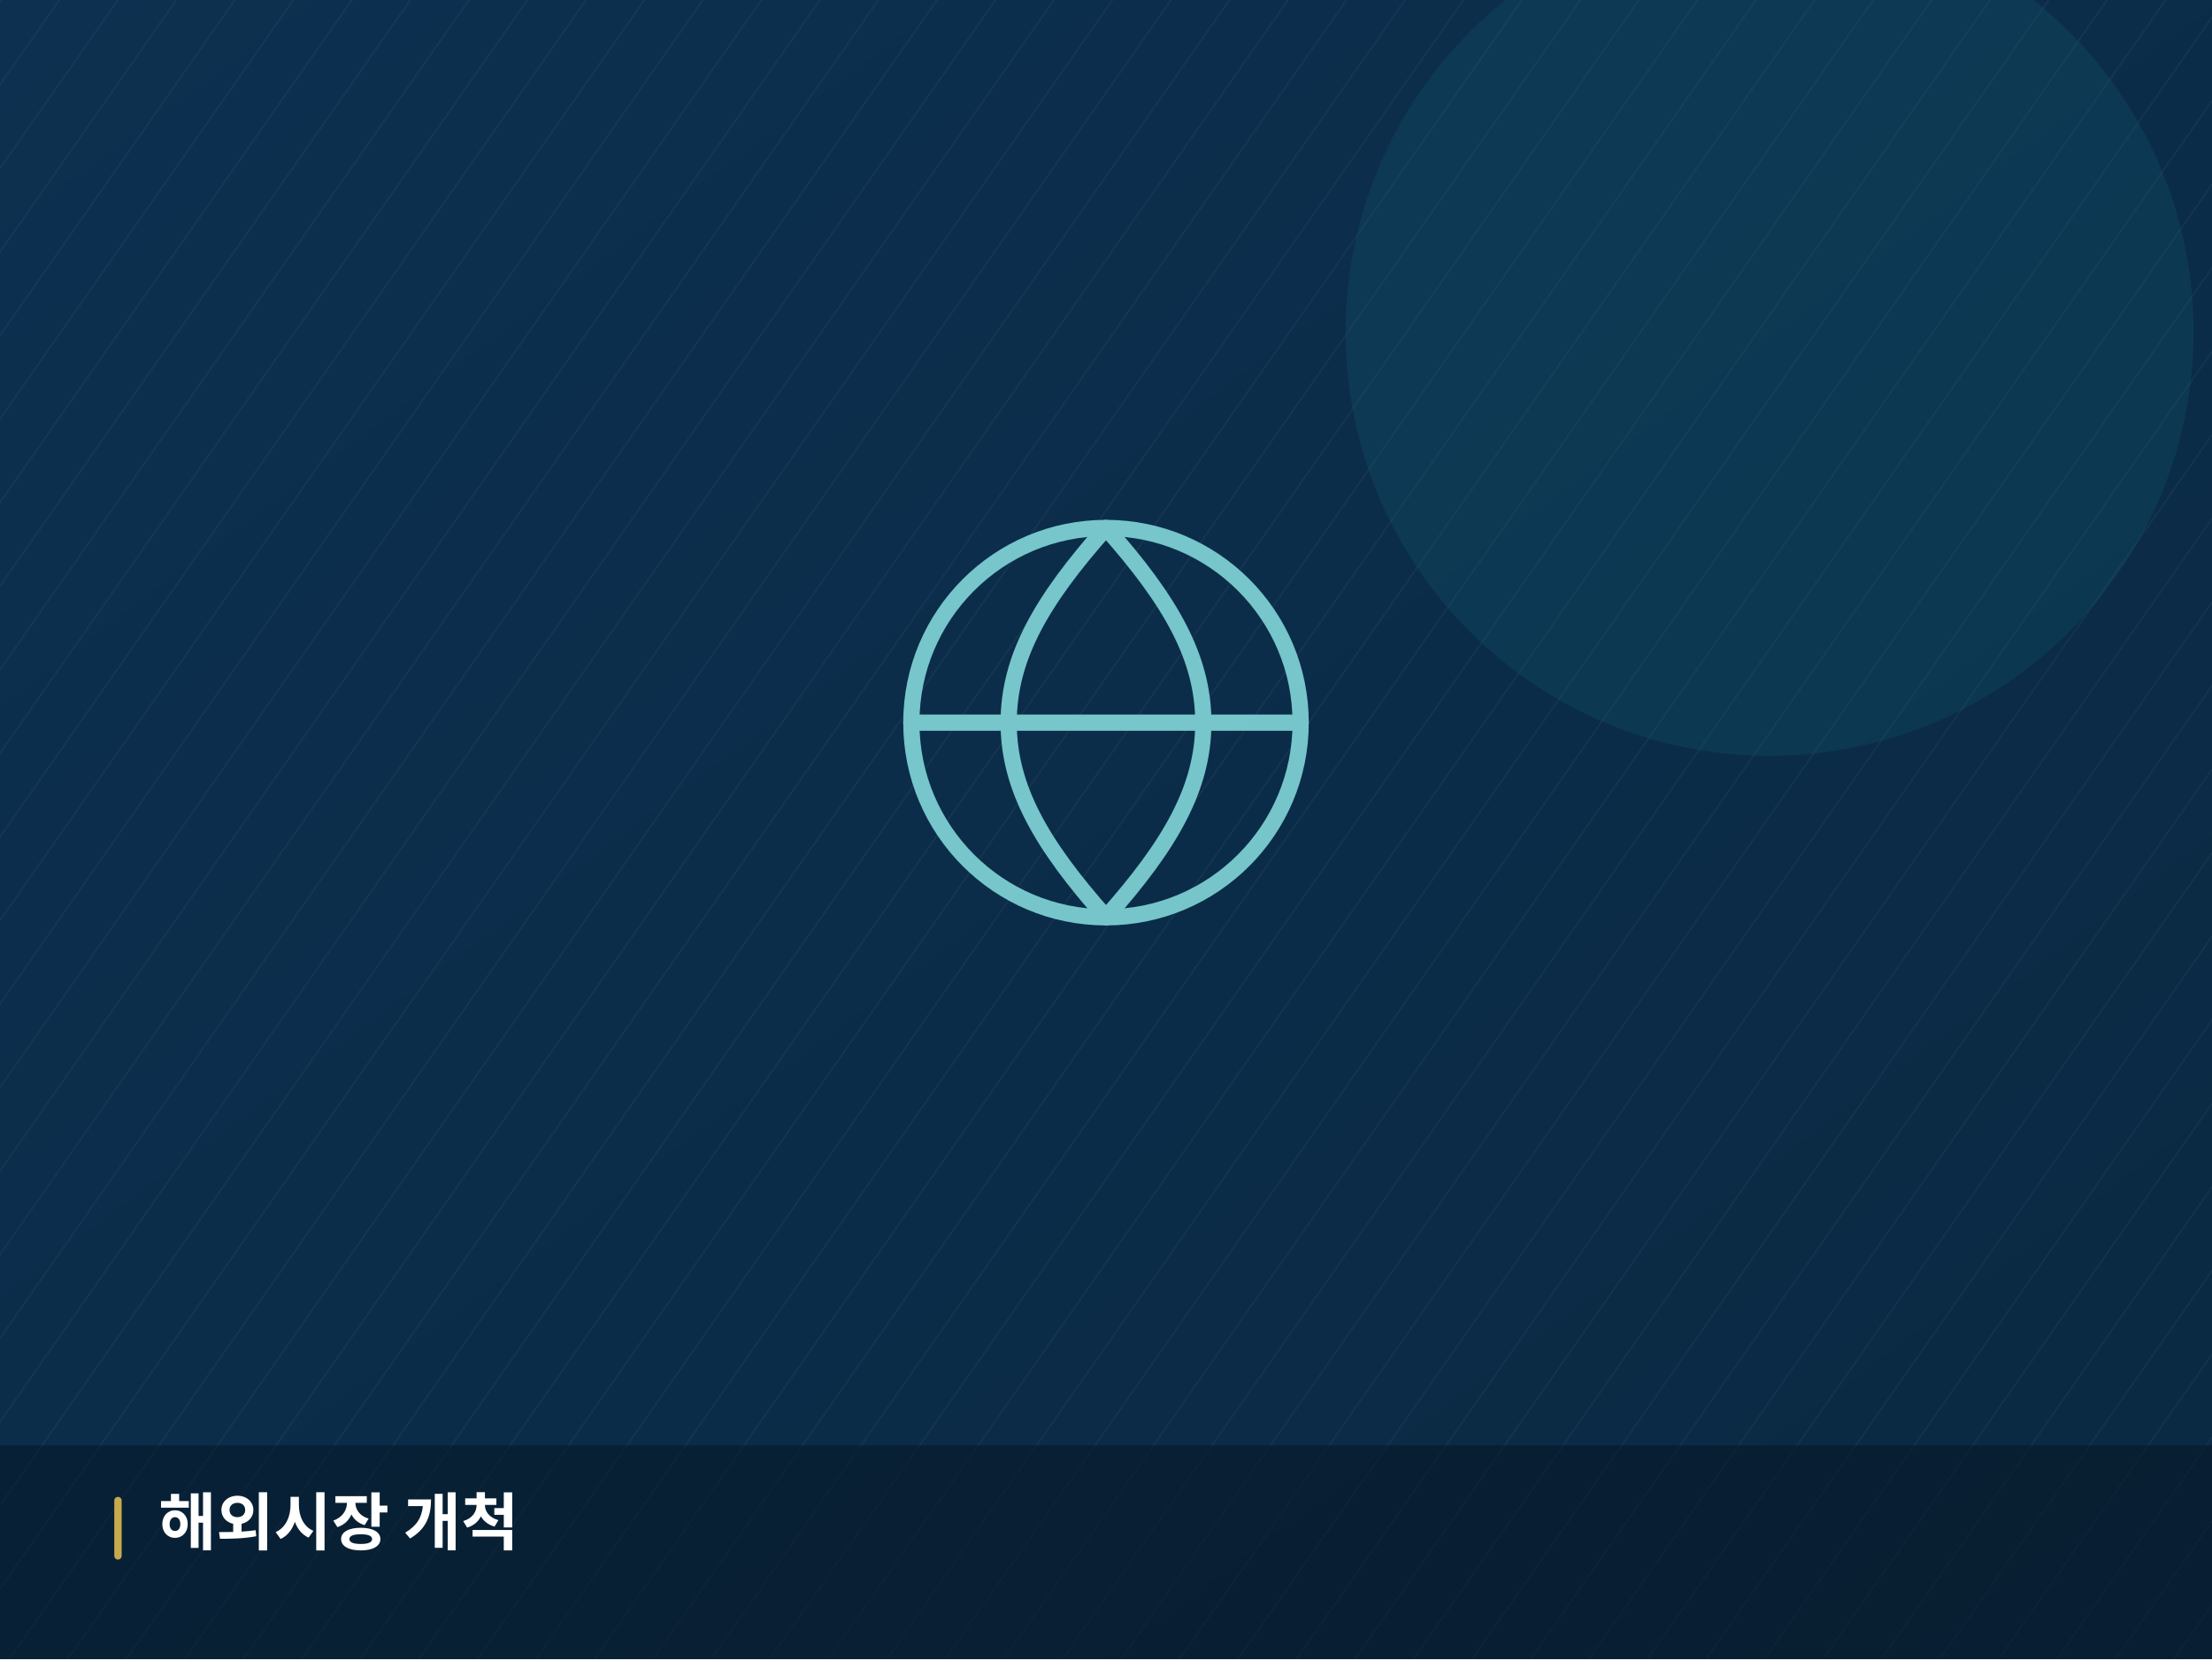
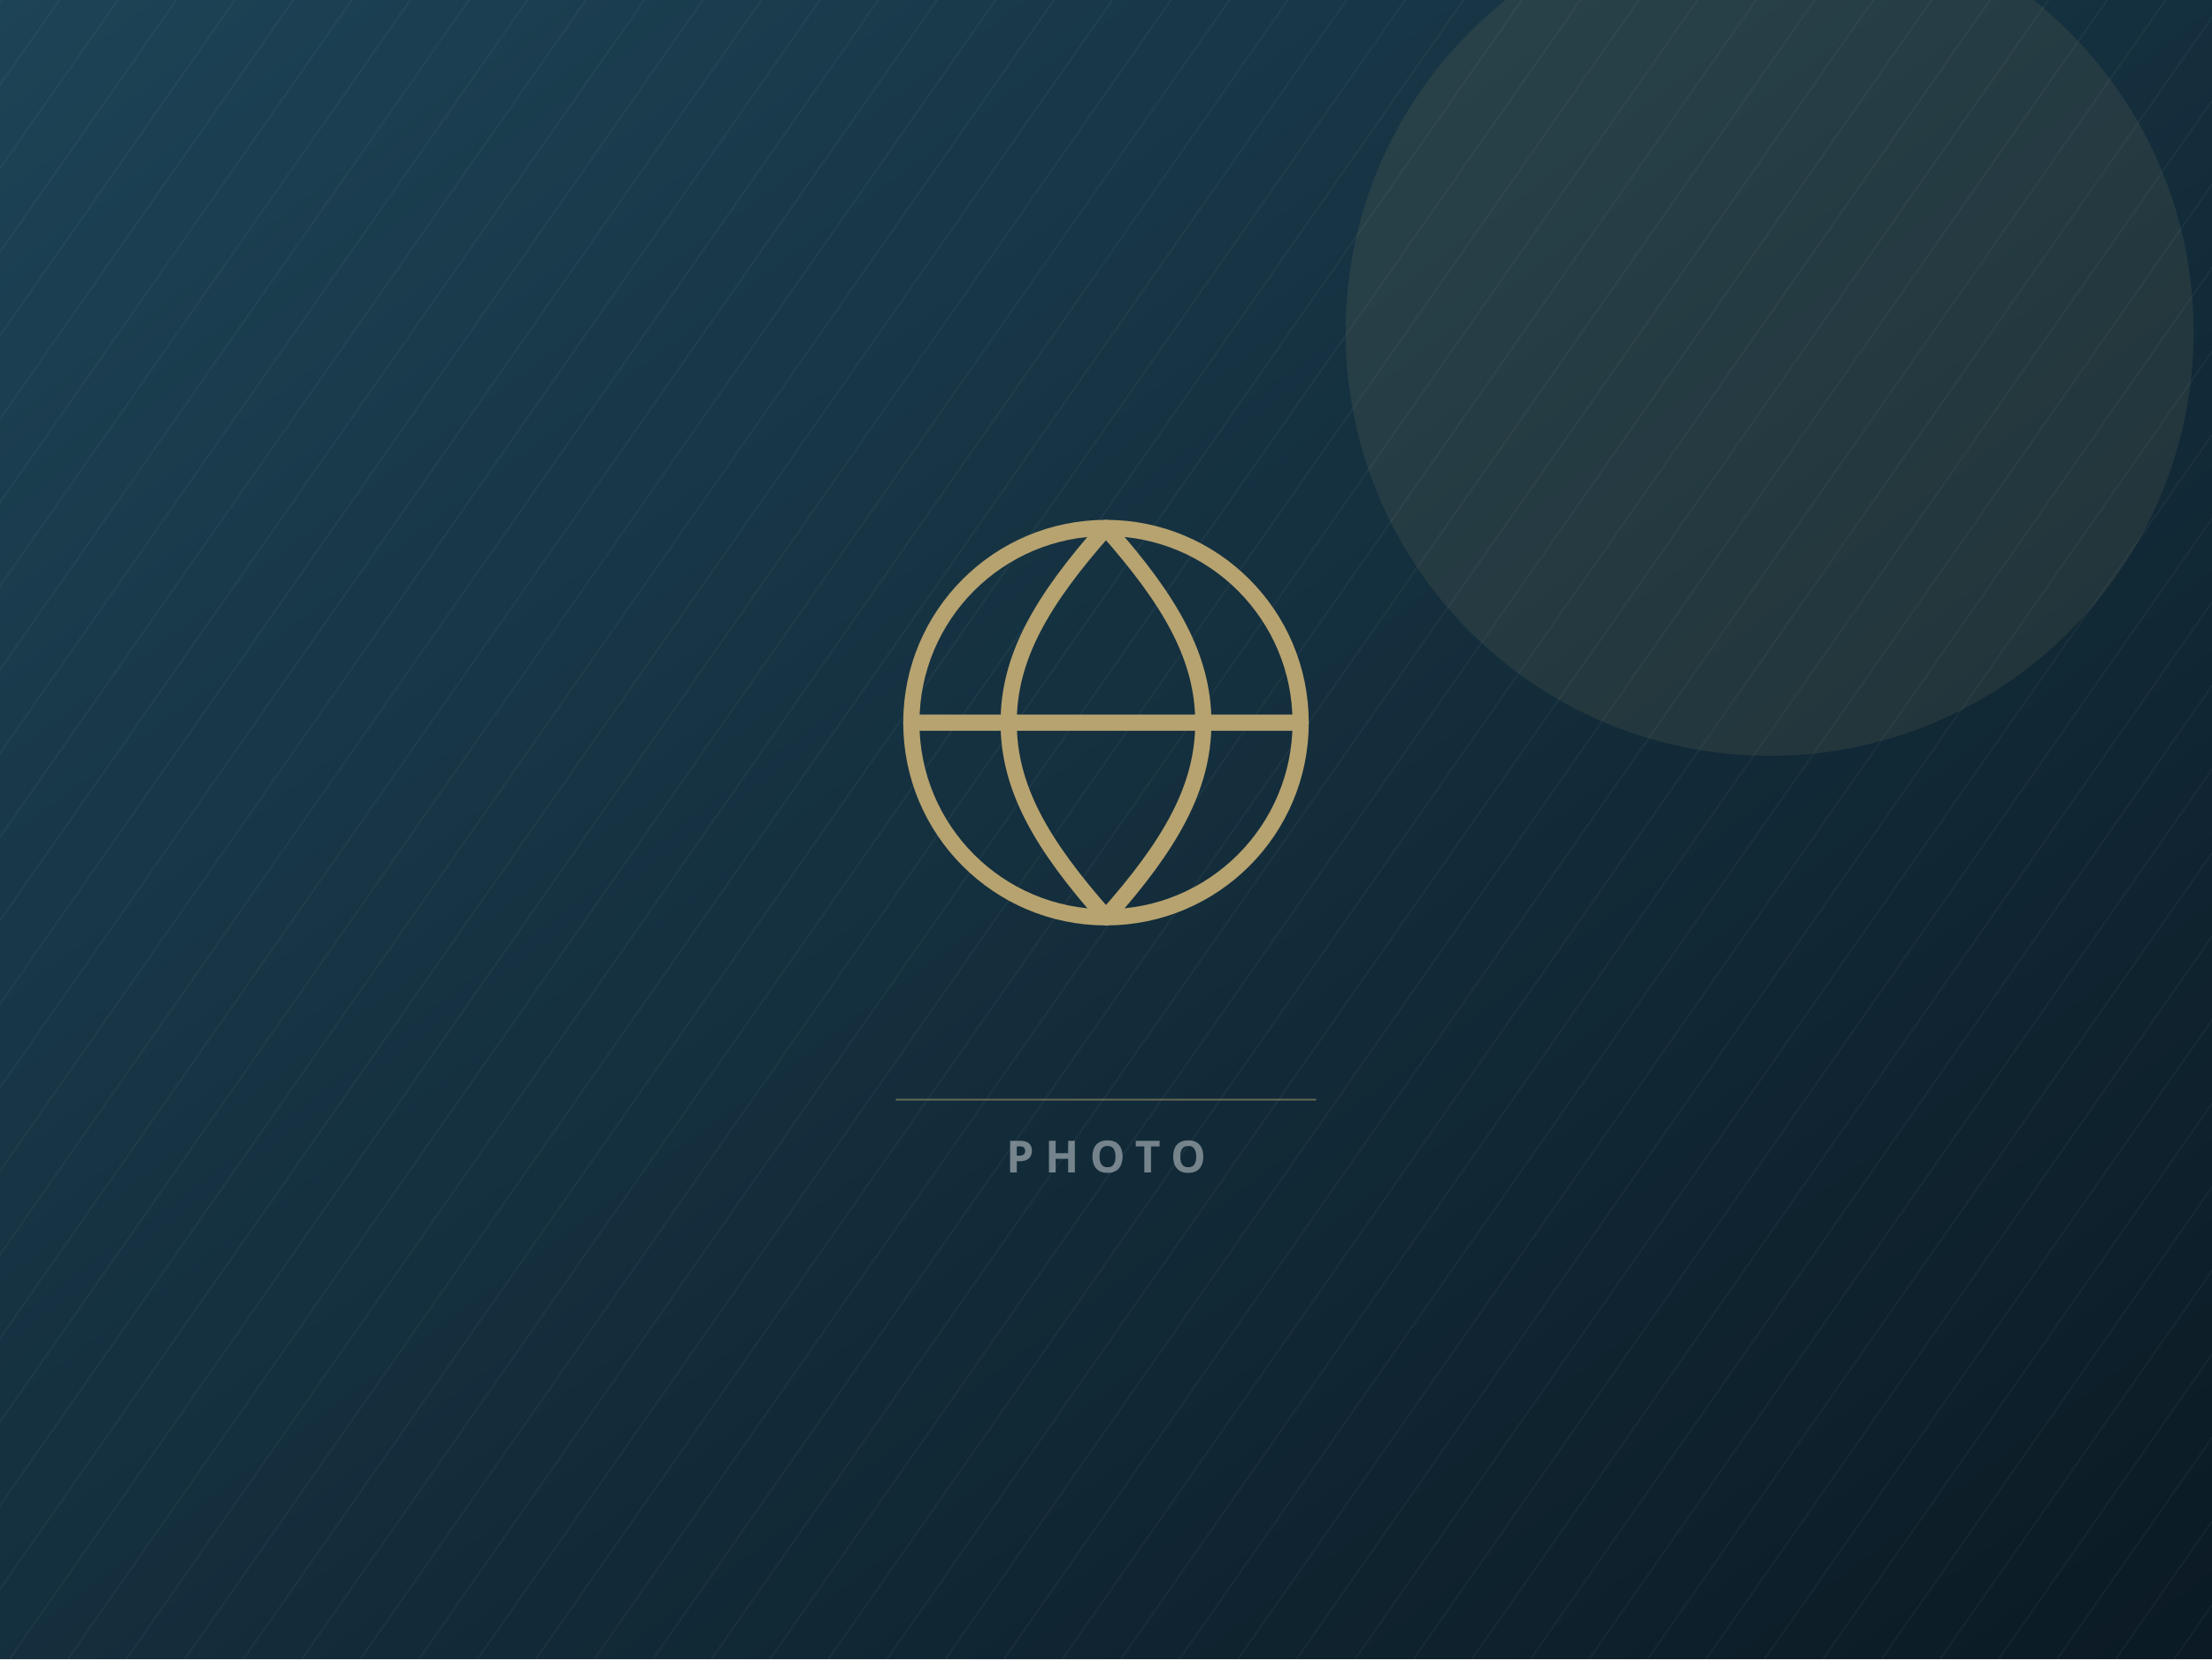
<svg xmlns="http://www.w3.org/2000/svg" viewBox="0 0 1200 900" width="1200" height="900" role="img" aria-label="해외시장 개척" font-family="'Pretendard Variable',Pretendard,'Apple SD Gothic Neo','Malgun Gothic',sans-serif">
  <defs>
    <linearGradient id="g" x1="0" y1="0" x2="1" y2="1">
-       <stop offset="0" stop-color="#0d3050" />
-       <stop offset="1" stop-color="#0a2942" />
+       <stop offset="0" stop-color="#1d4356" />
+       <stop offset="1" stop-color="#0b1a24" />
    </linearGradient>
    <pattern id="h" width="26" height="26" patternUnits="userSpaceOnUse" patternTransform="rotate(35)">
      <path d="M0,0 L0,26" stroke="#ffffff" stroke-opacity=".05" stroke-width="1.4" />
    </pattern>
  </defs>
  <rect width="1200" height="900" fill="url(#g)" />
  <rect width="1200" height="900" fill="url(#h)" />
-   <circle cx="960" cy="180" r="230" fill="#17a9ad" fill-opacity=".10" />
-   <g transform="translate(600,392) scale(4.4) translate(-40,-40)" fill="none" stroke="#7fd3d6" stroke-width="2.0" stroke-linecap="round" stroke-linejoin="round" opacity=".92">
+   <circle cx="960" cy="180" r="230" fill="#c4ac74" fill-opacity=".10" />
+   <g transform="translate(600,392) scale(4.4) translate(-40,-40)" fill="none" stroke="#c4ac74" stroke-width="2.0" stroke-linecap="round" stroke-linejoin="round" opacity=".92">
    <circle cx="40" cy="40" r="24" />
    <path d="M16 40h48" />
    <path d="M40 16c8 9 12 16 12 24s-4 15-12 24c-8-9-12-16-12-24s4-15 12-24z" />
  </g>
-   <rect x="0" y="784" width="1200" height="116" fill="#061726" fill-opacity=".55" />
-   <rect x="62" y="812" width="4" height="34" rx="2" fill="#c9a94e" />
-   <text x="86" y="838" font-size="34" font-weight="700" fill="#ffffff">해외시장 개척</text>
+   <rect x="486" y="596" width="228" height="1" fill="#c4ac74" fill-opacity=".45" />
+   <text x="600" y="636" text-anchor="middle" font-size="24" font-weight="700" letter-spacing="6" fill="#ffffff" fill-opacity=".42">PHOTO</text>
</svg>
